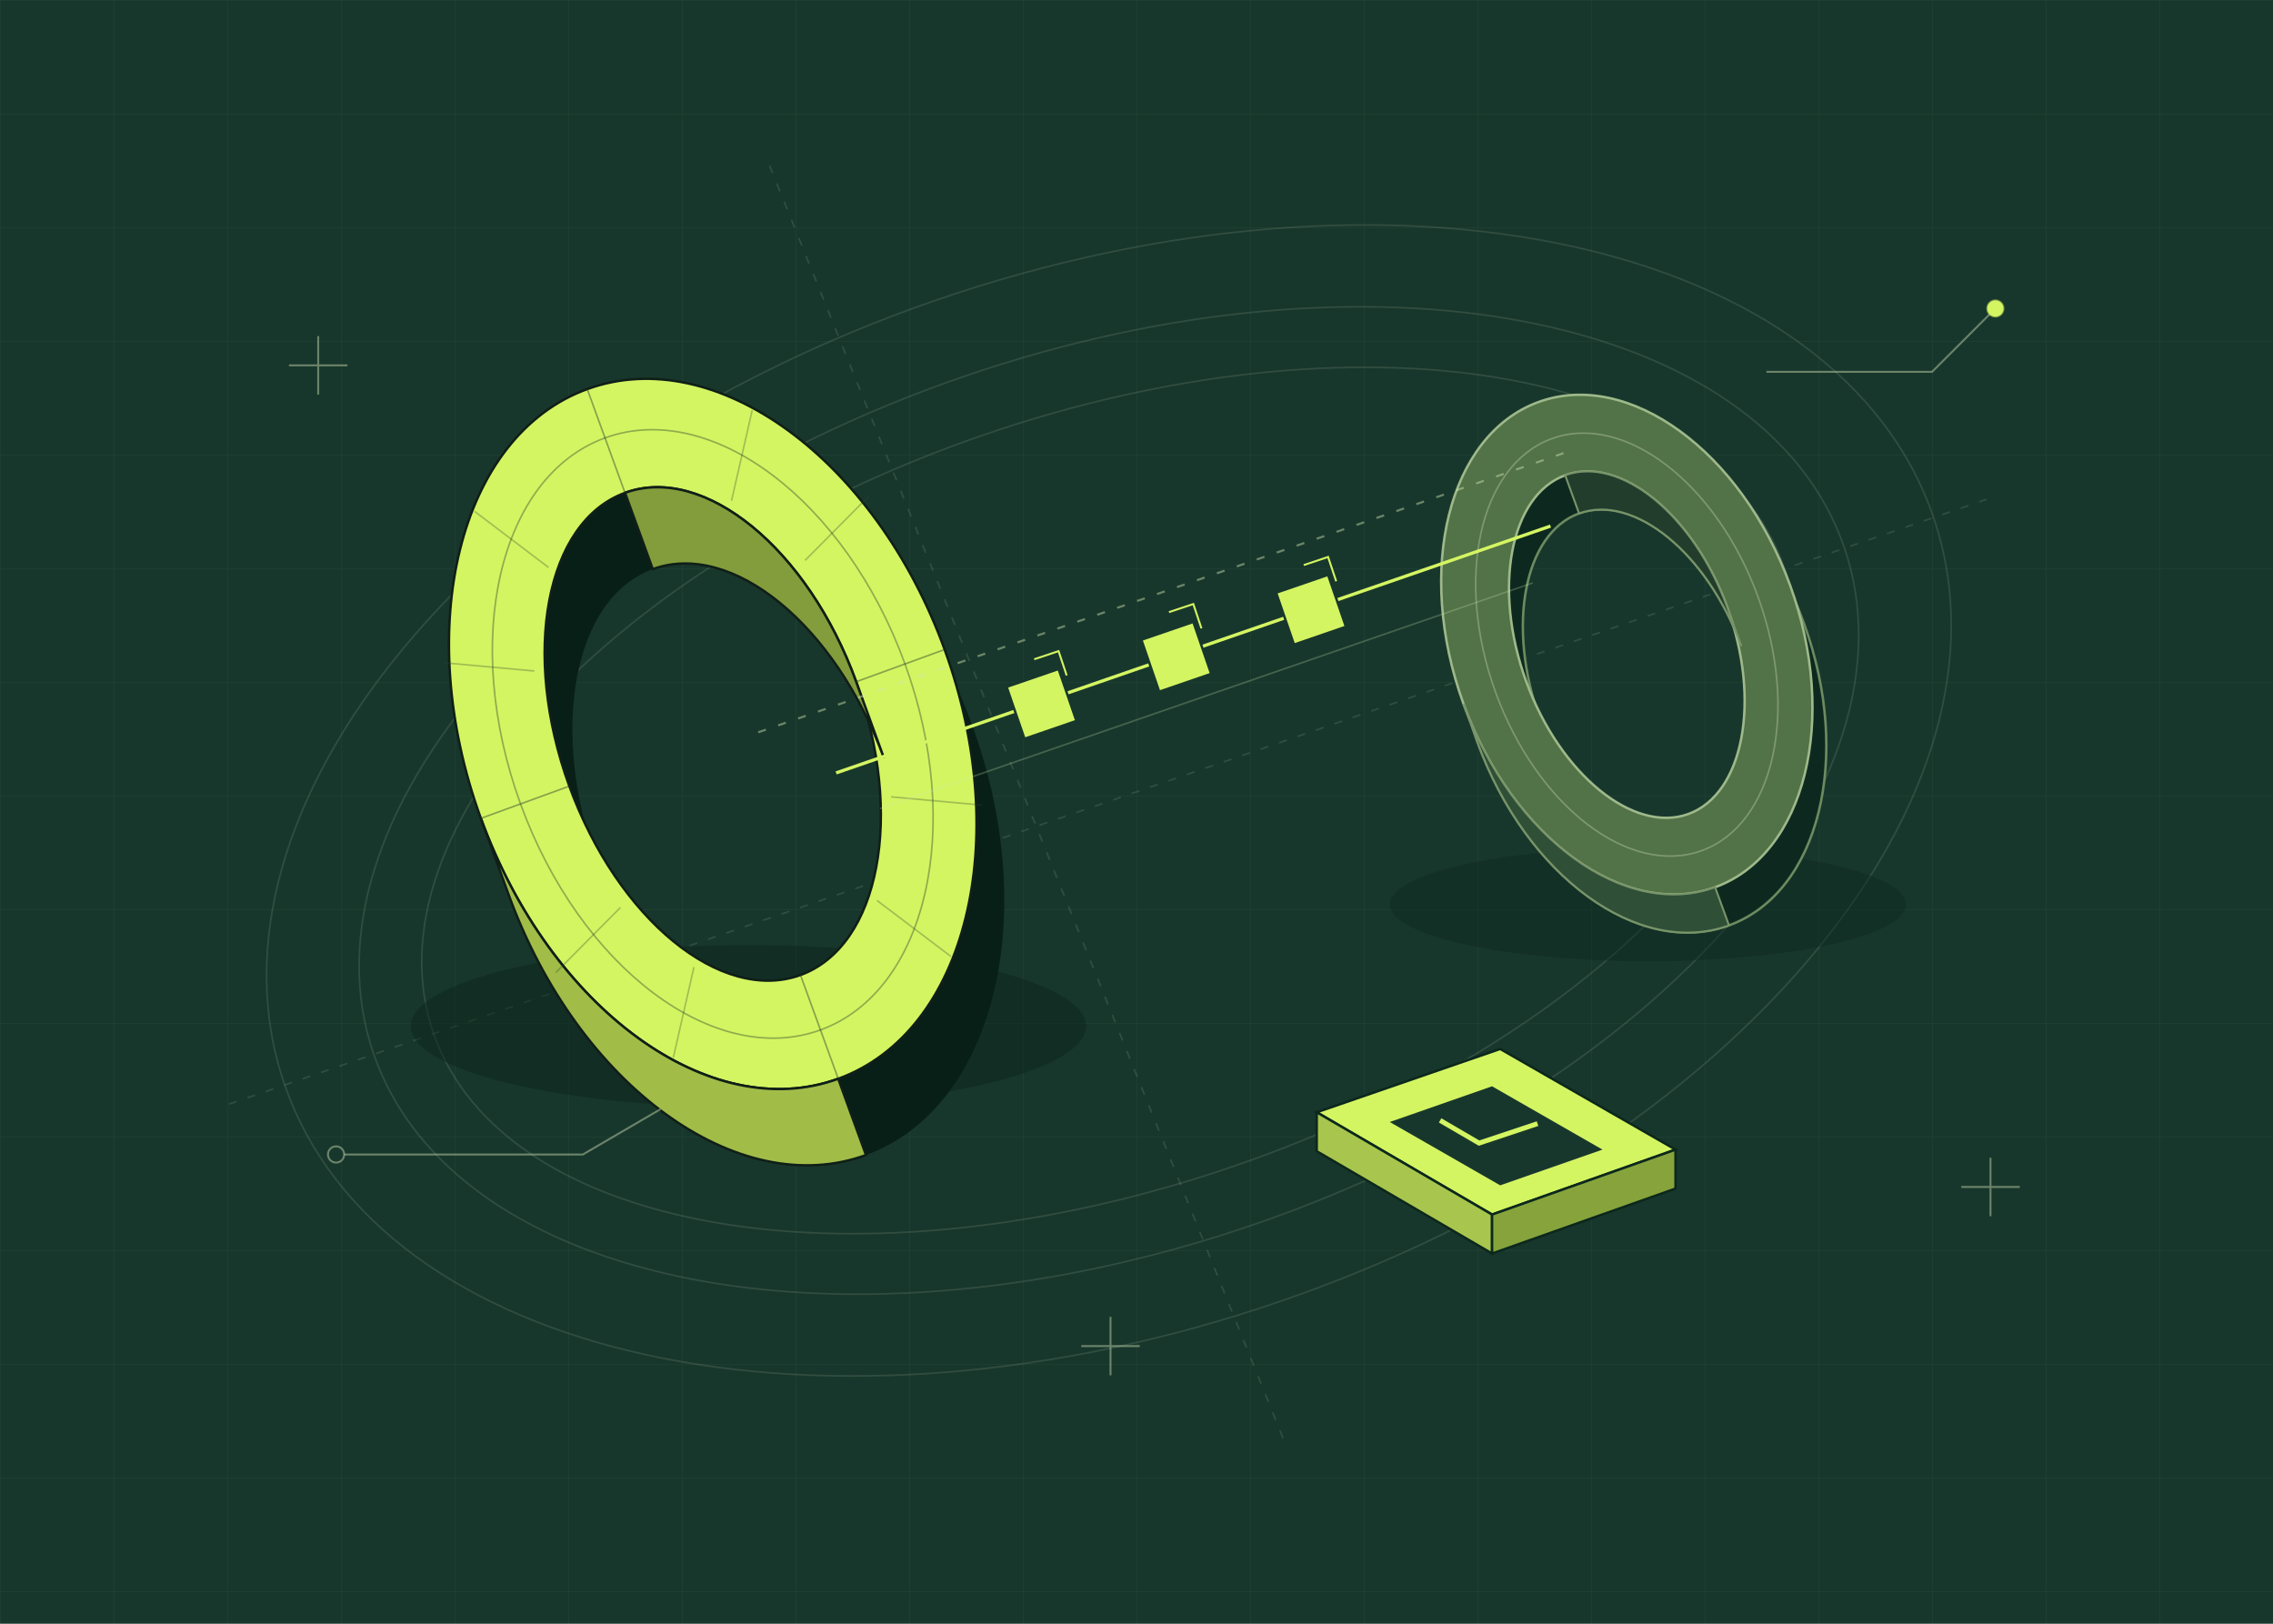
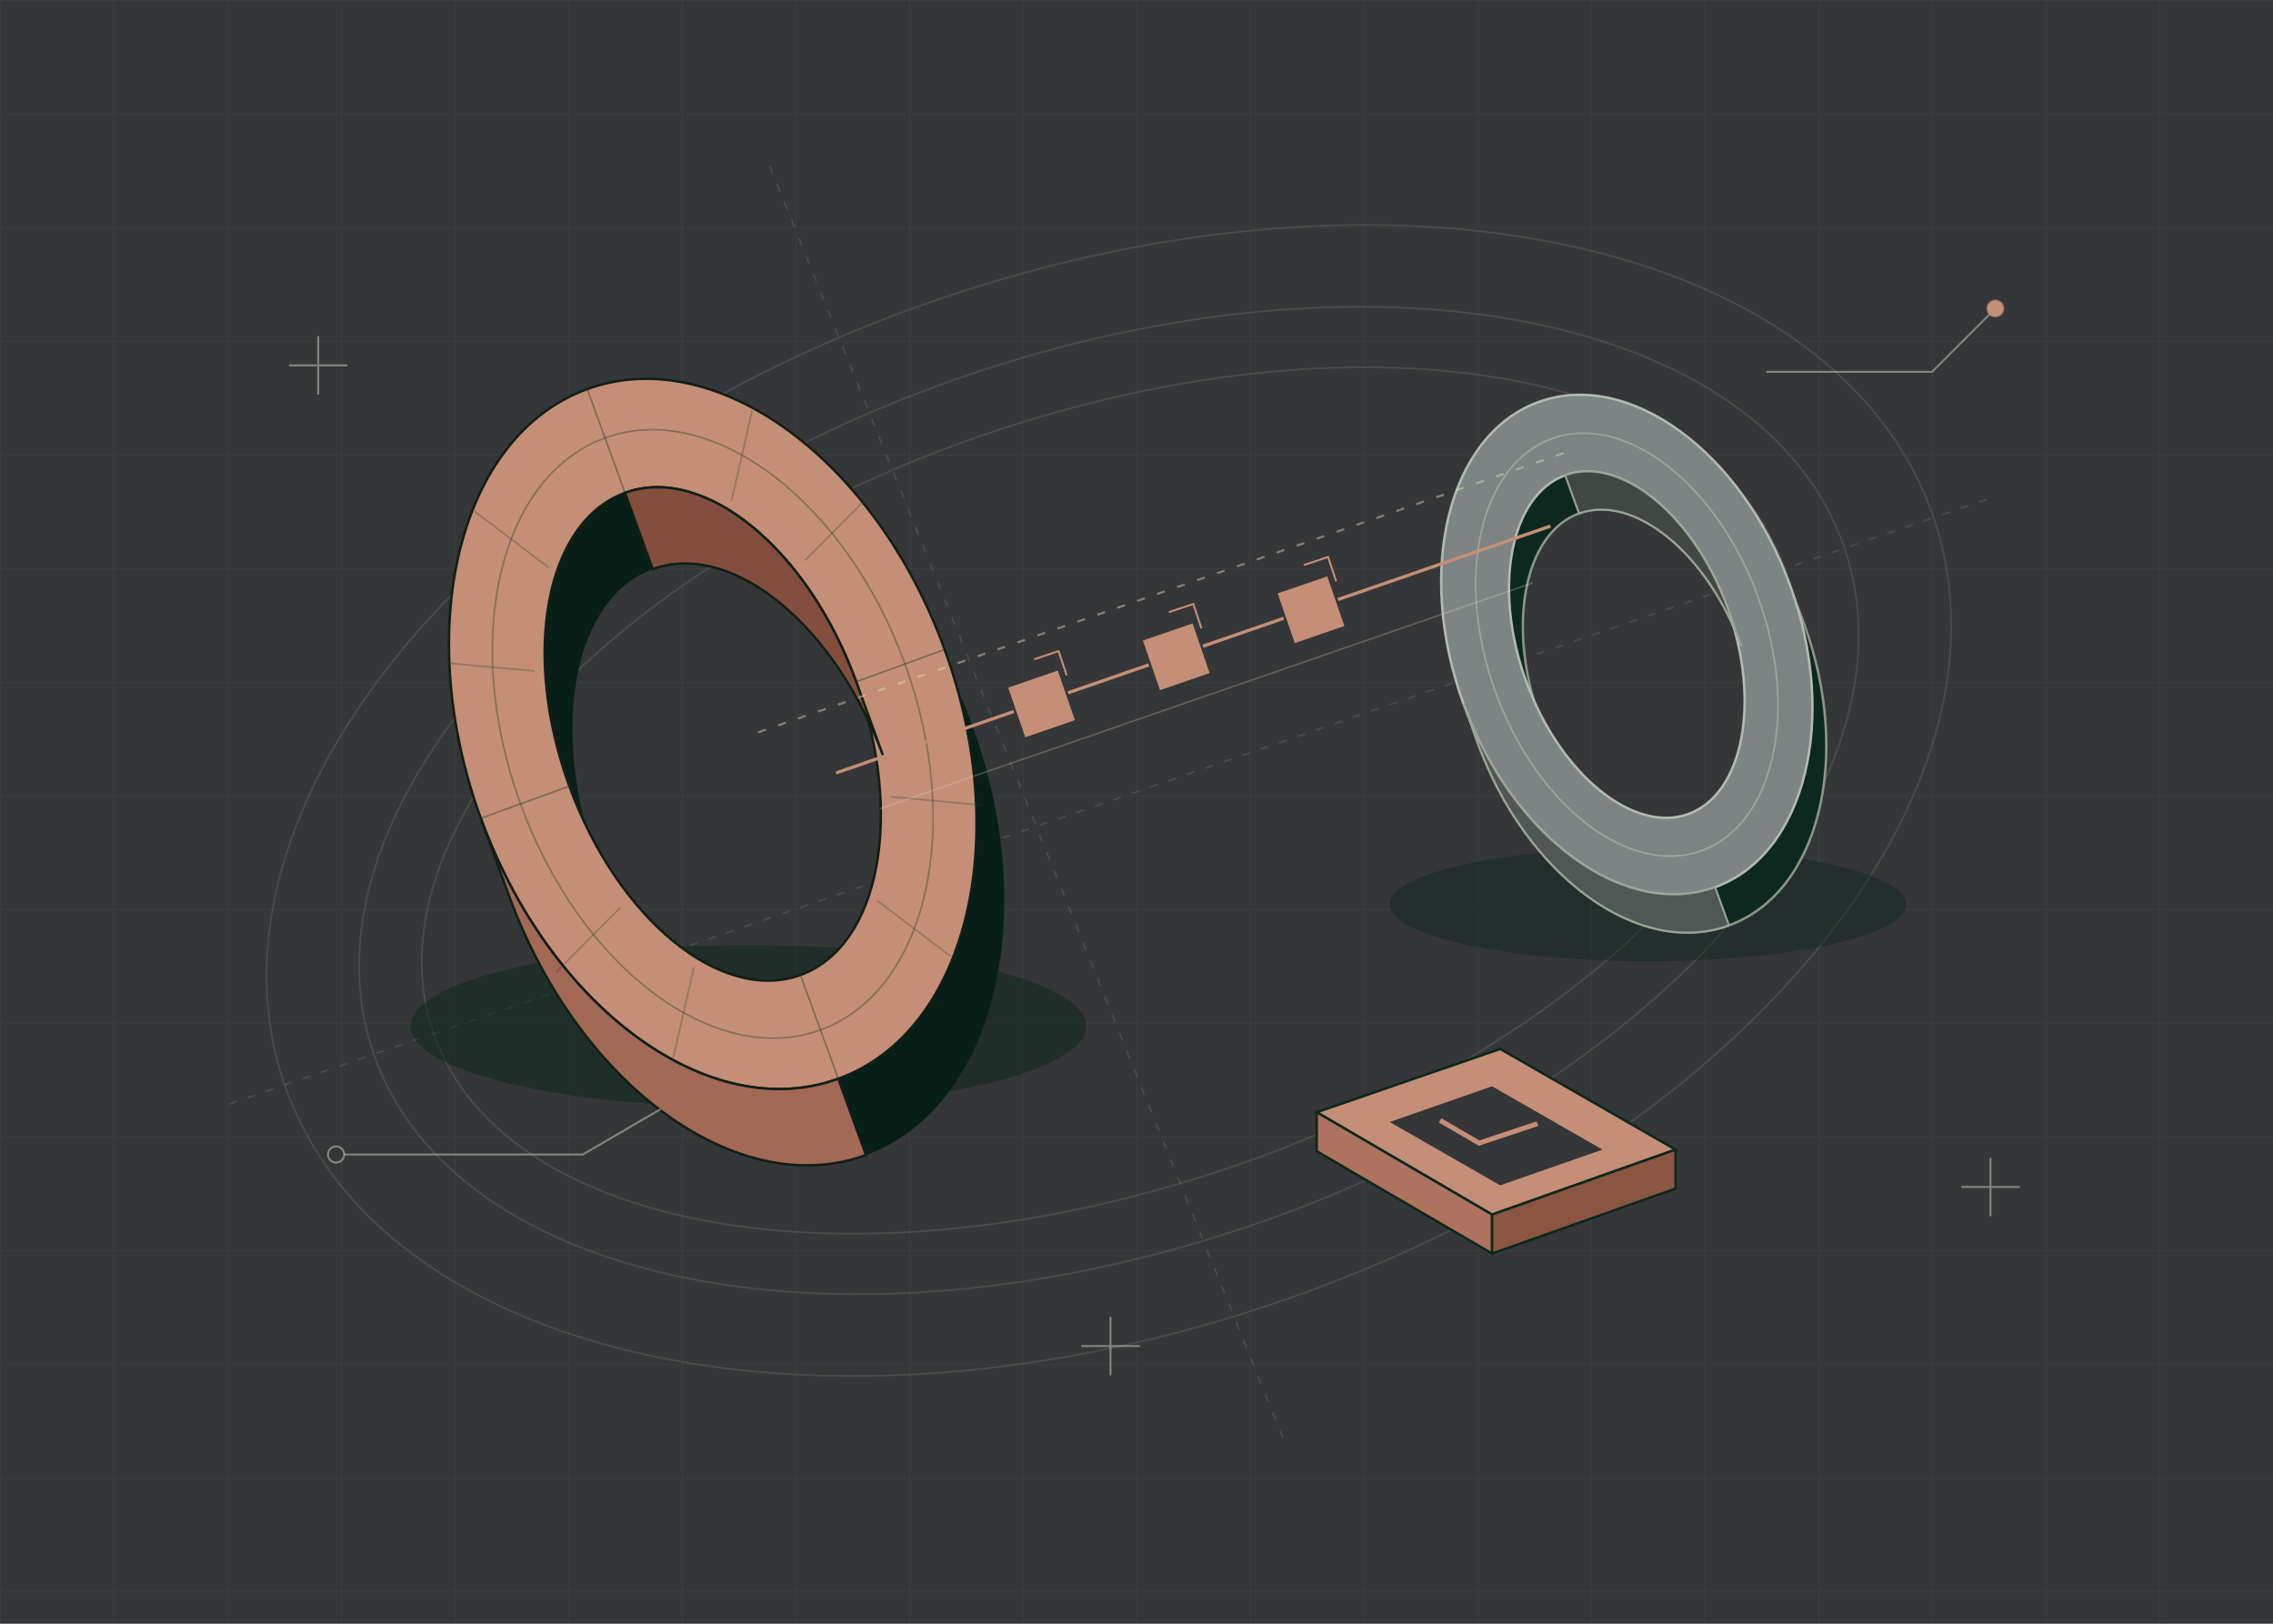
<svg xmlns="http://www.w3.org/2000/svg" width="1400" height="1000" viewBox="0 0 1400 1000" fill="none" role="img" aria-labelledby="signal-title signal-desc">
  <defs>
    <pattern id="signal-grid" width="70" height="70" patternUnits="userSpaceOnUse">
-       <path d="M70 0H0V70" stroke="#d9e3ce" stroke-opacity=".045" stroke-width="1" />
+       <path d="M70 0H0V70" stroke="#dbd7cc" stroke-opacity=".045" stroke-width="1" />
    </pattern>
    <clipPath id="signal-orbit">
      <ellipse cx="683" cy="493" rx="440" ry="238" transform="rotate(-19 683 493)" />
    </clipPath>
  </defs>
-   <path fill="#18372c" d="M0 0h1400v1000H0z" />
+   <path fill="#343638" d="M0 0h1400v1000H0z" />
  <path fill="url(#signal-grid)" d="M0 0h1400v1000H0z" />
-   <g stroke="#d8e5cc" stroke-opacity=".13" stroke-width="1">
+   <g stroke="#dbd7cc" stroke-opacity=".13" stroke-width="1">
    <ellipse cx="683" cy="493" rx="537" ry="326" transform="rotate(-19 683 493)" />
    <ellipse cx="683" cy="493" rx="479" ry="276" transform="rotate(-19 683 493)" />
    <ellipse cx="683" cy="493" rx="440" ry="238" transform="rotate(-19 683 493)" />
    <path d="m141 680 1087-374M474 102l318 788" stroke-dasharray="5 7" />
  </g>
  <ellipse cx="461" cy="632" rx="208" ry="50" fill="#0b251c" opacity=".5" />
  <g transform="translate(439 452) rotate(-20)">
    <path d="M-152 50c0-125 68-226 152-226S152-75 152 50 84 276 0 276-152 175-152 50Zm58 0c0 87 42 158 94 158S94 137 94 50 52-108 0-108-94-37-94 50Z" fill="#081f17" fill-rule="evenodd" />
-     <path d="M-152 0c0-125 68-226 152-226S152-125 152 0 84 226 0 226-152 125-152 0Zm58 0c0 87 42 158 94 158S94 87 94 0 52-158 0-158-94-87-94 0Z" fill="#d4f562" stroke="#101f17" stroke-width="1.5" fill-rule="evenodd" />
-     <path d="M-152 0v50c0 125 68 226 152 226v-50C-84 226-152 125-152 0Z" fill="#a1bd48" stroke="#101f17" stroke-width="1.5" />
-     <path d="M94 0v50c0-87-42-158-94-158v-50C52-158 94-87 94 0Z" fill="#839d3c" stroke="#101f17" stroke-width="1.5" />
+     <path d="M-152 0c0-125 68-226 152-226S152-125 152 0 84 226 0 226-152 125-152 0Zm58 0c0 87 42 158 94 158S94 87 94 0 52-158 0-158-94-87-94 0Z" fill="#c58e76" stroke="#101f17" stroke-width="1.5" fill-rule="evenodd" />
+     <path d="M-152 0v50c0 125 68 226 152 226v-50C-84 226-152 125-152 0Z" fill="#a26955" stroke="#101f17" stroke-width="1.5" />
+     <path d="M94 0v50c0-87-42-158-94-158v-50C52-158 94-87 94 0Z" fill="#834e3d" stroke="#101f17" stroke-width="1.5" />
    <ellipse cy="0" rx="126" ry="194" stroke="#26422c" stroke-opacity=".4" stroke-width="1" />
    <path d="M0-226v68M-152 0h58M0 226v-68M152 0H94" stroke="#26422c" stroke-opacity=".45" stroke-width="1" />
    <path d="m-91-179 31 48m-81 33 51 24m-51 179 51-24m-1 98 31-48m151 48-31-48m81-33-51-24m51-179-51 24m1-98-31 48" stroke="#26422c" stroke-opacity=".3" stroke-width="1" />
  </g>
  <ellipse cx="1015" cy="557" rx="159" ry="35" fill="#0b251c" opacity=".4" />
  <g transform="translate(1002 397) rotate(-20)">
-     <path d="M-107 25c0-88 48-159 107-159s107 71 107 159S59 184 0 184s-107-71-107-159Zm41 0c0 61 30 111 66 111s66-50 66-111S36-86 0-86-66-36-66 25Z" fill="#0d291f" stroke="#6c8b60" stroke-width="1.5" fill-rule="evenodd" />
-     <path d="M-107 0c0-88 48-159 107-159S107-88 107 0 59 159 0 159-107 88-107 0Zm41 0c0 61 30 111 66 111S66 61 66 0 36-111 0-111-66-61-66 0Z" fill="#527247" stroke="#9eb98a" stroke-width="1.5" fill-rule="evenodd" />
-     <path d="M-107 0v25c0 88 48 159 107 159v-25c-59 0-107-71-107-159Z" fill="#304f37" stroke="#789469" stroke-width="1.2" />
-     <path d="M66 0v25c0-61-30-111-66-111v-25C36-111 66-61 66 0Z" fill="#223d2c" stroke="#789469" stroke-width="1.2" />
-     <ellipse rx="86" ry="135" stroke="#bed3a9" stroke-opacity=".4" />
+     <path d="M-107 25c0-88 48-159 107-159s107 71 107 159S59 184 0 184s-107-71-107-159Zm41 0c0 61 30 111 66 111s66-50 66-111S36-86 0-86-66-36-66 25Z" fill="#0d291f" stroke="#899586" stroke-width="1.5" fill-rule="evenodd" />
+     <path d="M-107 0c0-88 48-159 107-159S107-88 107 0 59 159 0 159-107 88-107 0Zm41 0c0 61 30 111 66 111S66 61 66 0 36-111 0-111-66-61-66 0Z" fill="#7c8583" stroke="#b3bab2" stroke-width="1.5" fill-rule="evenodd" />
+     <path d="M-107 0v25c0 88 48 159 107 159v-25c-59 0-107-71-107-159Z" fill="#505855" stroke="#9ba498" stroke-width="1.2" />
+     <path d="M66 0v25c0-61-30-111-66-111v-25C36-111 66-61 66 0Z" fill="#404843" stroke="#9ba498" stroke-width="1.2" />
+     <ellipse rx="86" ry="135" stroke="#d2d4c8" stroke-opacity=".4" />
  </g>
-   <path d="m467 451 502-174" stroke="#cee8b3" stroke-opacity=".45" stroke-width="1.3" stroke-dasharray="5 8" />
-   <path d="m515 476 440-152" stroke="#d4f562" stroke-width="2" />
-   <path d="m542 498 402-139" stroke="#cee8b3" stroke-opacity=".25" stroke-width="1" />
-   <g fill="#d4f562" stroke="#18372c" stroke-width="1.5">
+   <path d="m467 451 502-174" stroke="#e4dbc5" stroke-opacity=".45" stroke-width="1.3" stroke-dasharray="5 8" />
+   <path d="m515 476 440-152" stroke="#c58e76" stroke-width="2" />
+   <path d="m542 498 402-139" stroke="#e4dbc5" stroke-opacity=".25" stroke-width="1" />
+   <g fill="#c58e76" stroke="#343638" stroke-width="1.5">
    <path d="m620 423 32-11 11 32-32 11Z" />
    <path d="m703 394 32-11 11 32-32 11Z" />
    <path d="m786 365 32-11 11 32-32 11Z" />
  </g>
-   <g stroke="#d4f562" stroke-width="1.2">
+   <g stroke="#c58e76" stroke-width="1.2">
    <path d="m637 406 15-5 5 15m63-39 15-5 5 15m63-39 15-5 5 15" />
  </g>
  <g transform="translate(811 685)">
-     <path d="m0 0 113-39 108 62-113 40Z" fill="#d4f562" stroke="#0c281c" stroke-width="1.5" />
-     <path d="M0 0v24l108 63V63Z" fill="#a8c64d" stroke="#0c281c" stroke-width="1.5" />
-     <path d="M108 63v24l113-40V23Z" fill="#86a43b" stroke="#0c281c" stroke-width="1.5" />
-     <path d="m45 6 63-22 68 39-63 22Z" fill="#18372c" />
-     <path d="m76 5 24 14 36-12" stroke="#d4f562" stroke-width="3" />
+     <path d="m0 0 113-39 108 62-113 40Z" fill="#c58e76" stroke="#0c281c" stroke-width="1.5" />
+     <path d="M0 0v24l108 63V63Z" fill="#ae735e" stroke="#0c281c" stroke-width="1.5" />
+     <path d="M108 63v24l113-40V23Z" fill="#8a5541" stroke="#0c281c" stroke-width="1.5" />
+     <path d="m45 6 63-22 68 39-63 22Z" fill="#343638" />
+     <path d="m76 5 24 14 36-12" stroke="#c58e76" stroke-width="3" />
  </g>
-   <g stroke="#bed3a9" stroke-opacity=".5" stroke-width="1.2">
+   <g stroke="#d2d4c8" stroke-opacity=".5" stroke-width="1.2">
    <path d="M178 225h36m-18-18v36M1208 731h36m-18-18v36M666 829h36m-18-18v36" />
    <path d="M207 711h152l48-28M1088 229h102l39-39" />
-     <circle cx="207" cy="711" r="5" fill="#18372c" />
-     <circle cx="1229" cy="190" r="5" fill="#d4f562" stroke="#d4f562" />
+     <circle cx="207" cy="711" r="5" fill="#343638" />
+     <circle cx="1229" cy="190" r="5" fill="#c58e76" stroke="#c58e76" />
  </g>
</svg>
